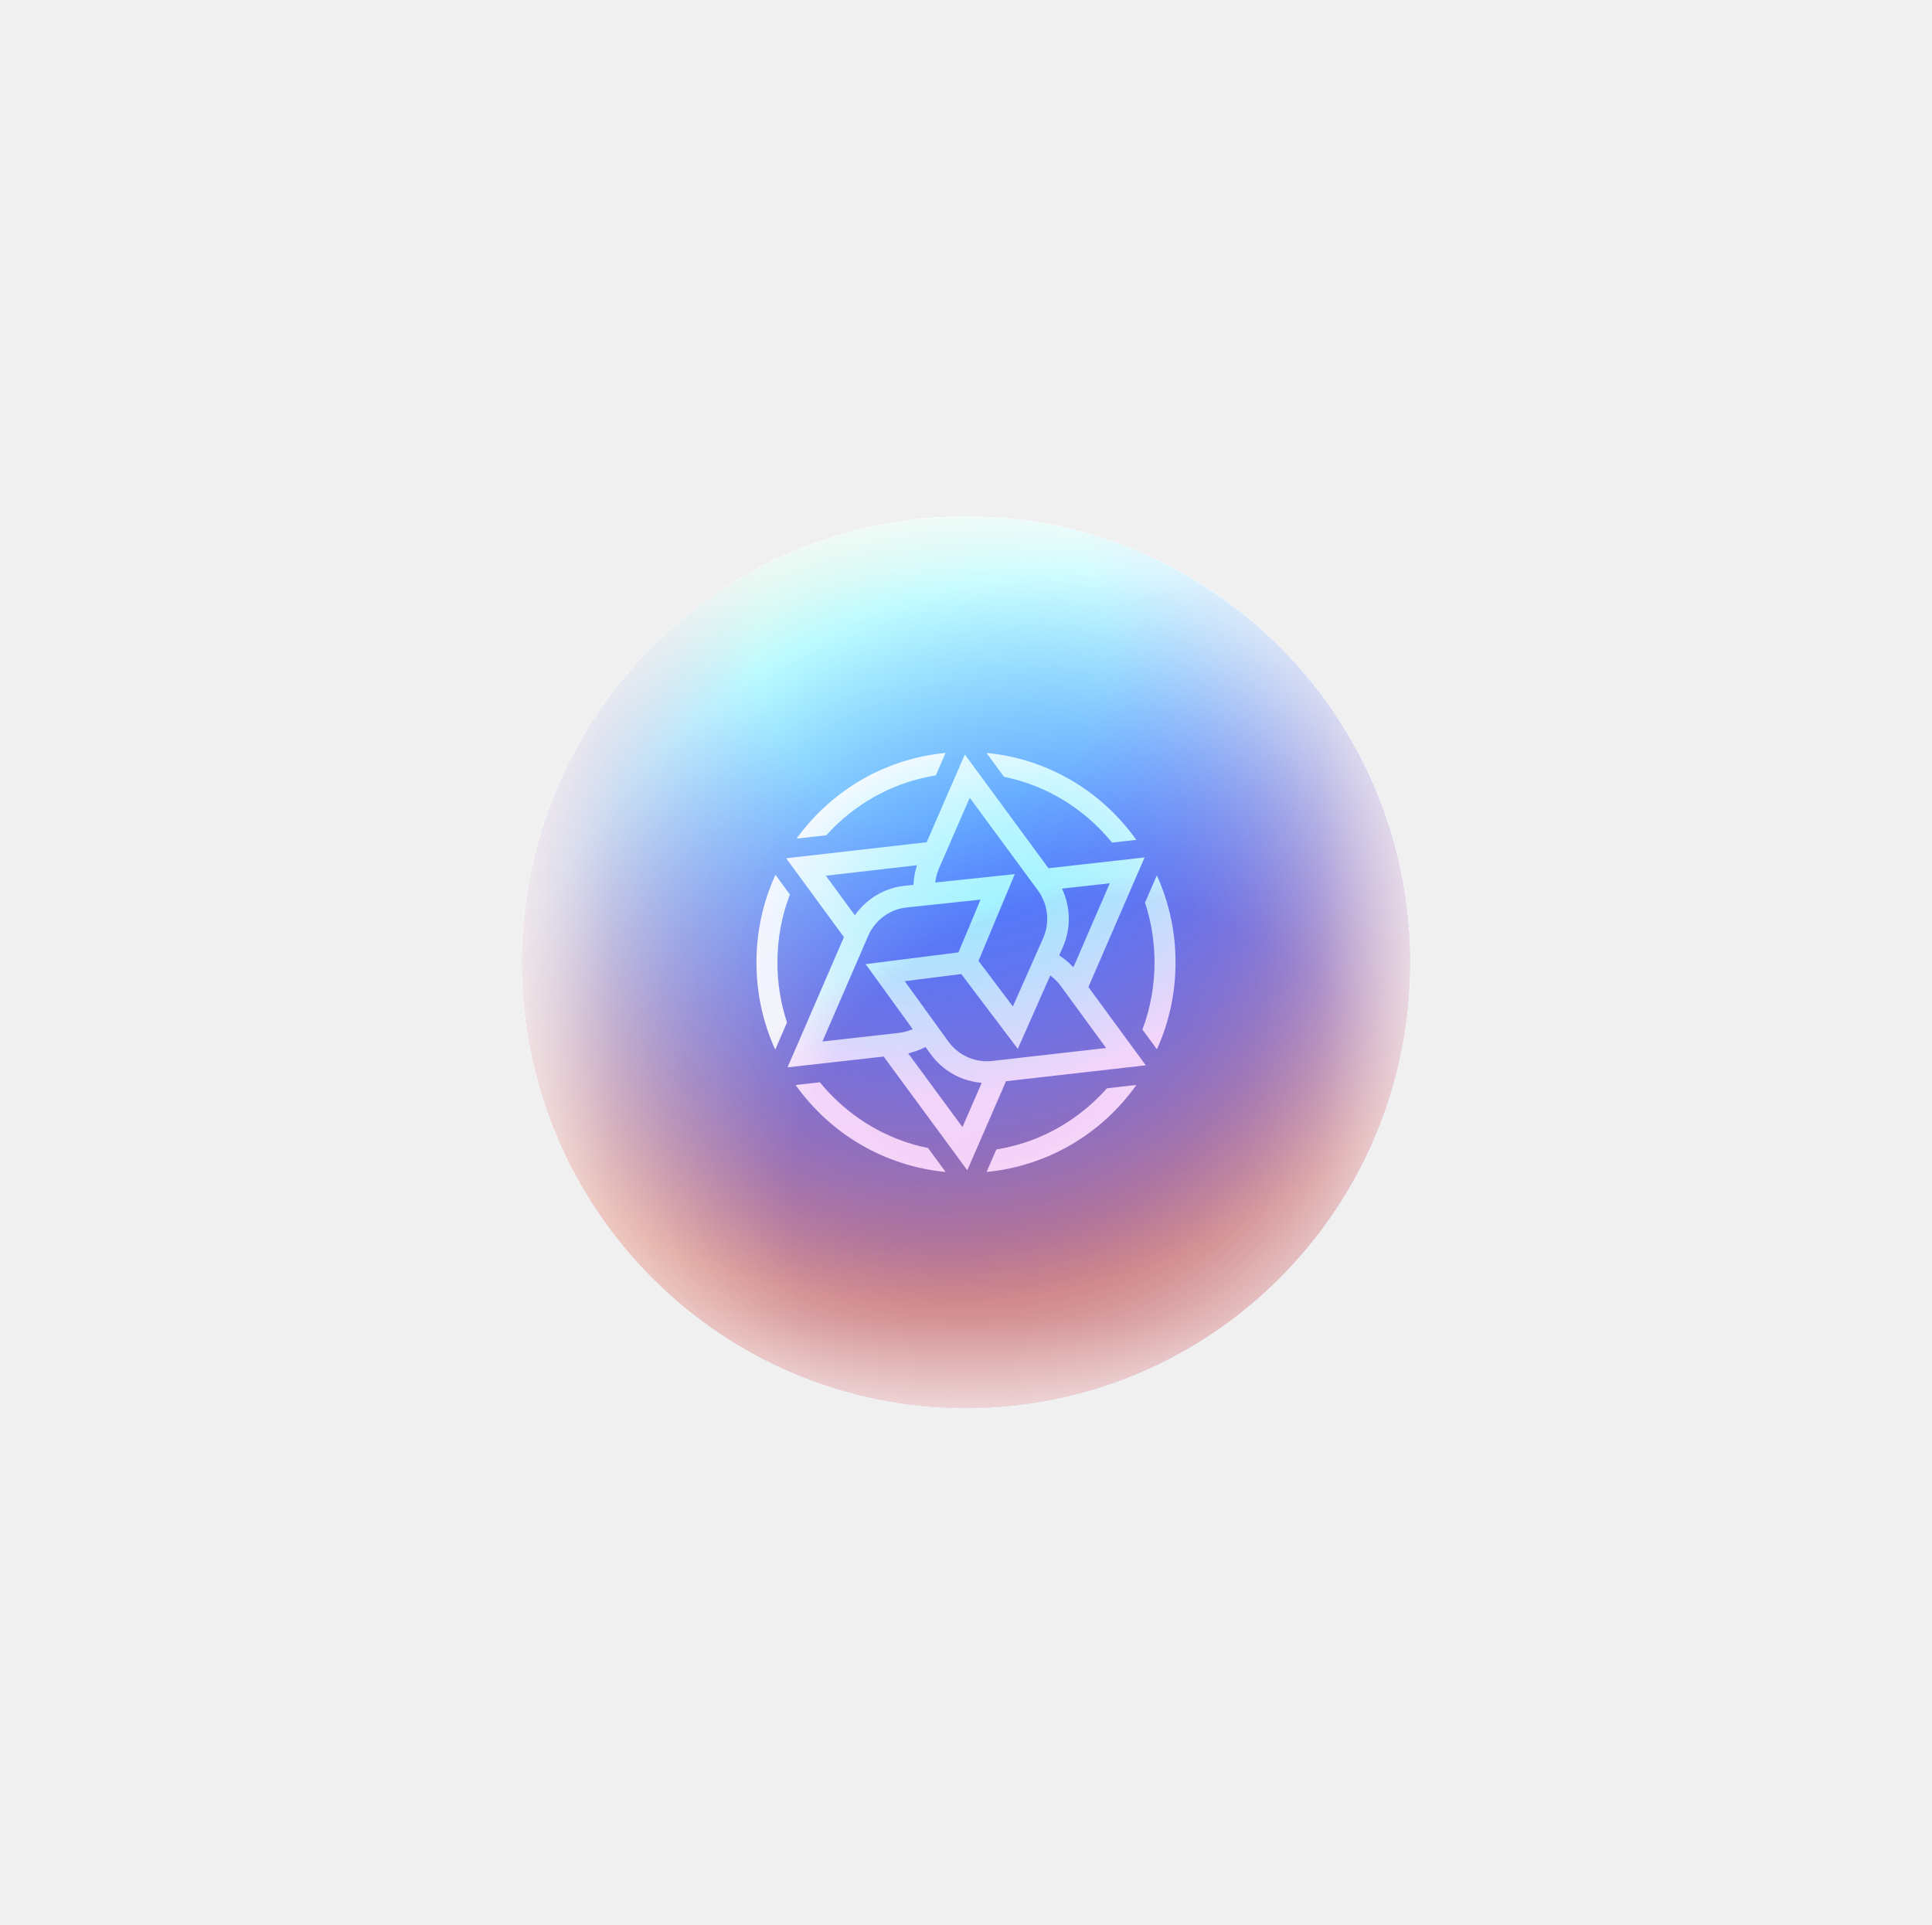
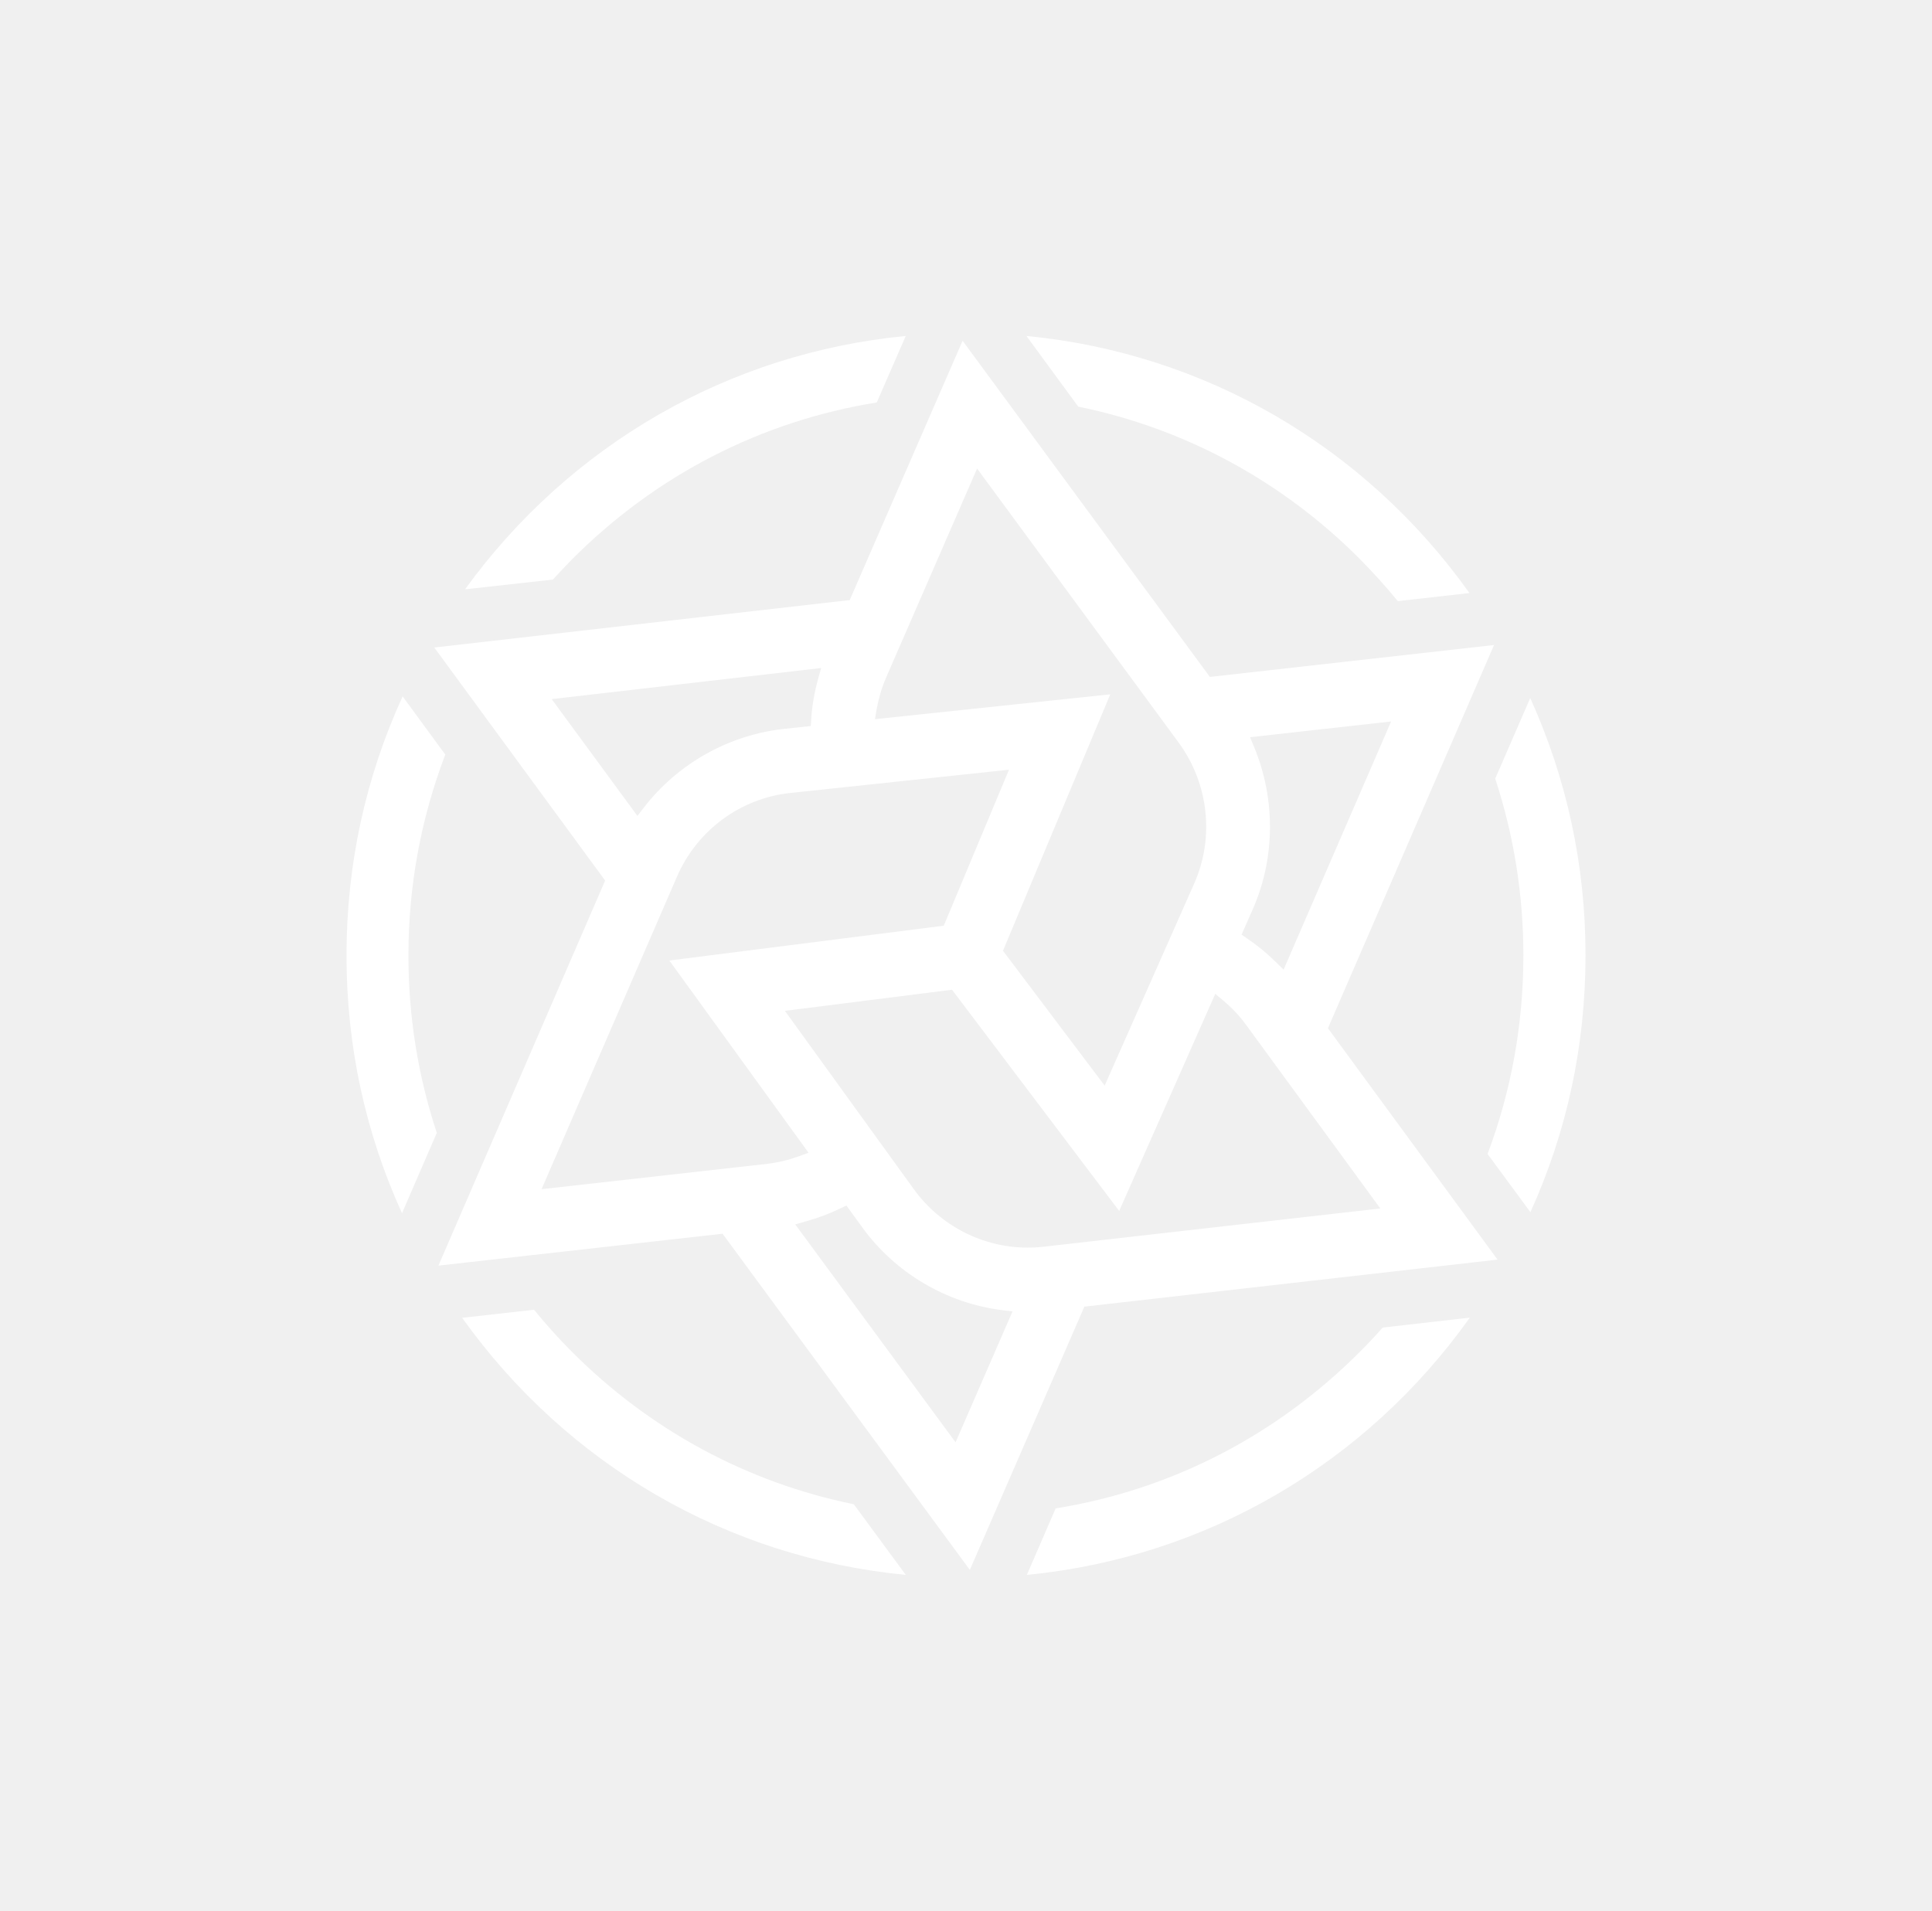
- <svg xmlns="http://www.w3.org/2000/svg" width="272" height="271" viewBox="0 0 272 271" fill="none">
-   <g filter="url(#filter0_i-618071)">
-     <path d="M135.997 198.269C170.536 198.269 198.536 170.167 198.536 135.5C198.536 100.834 170.536 72.731 135.997 72.731C101.458 72.731 73.459 100.834 73.459 135.5C73.459 170.167 101.458 198.269 135.997 198.269Z" fill="url(#paint0_radial-671473)" />
-     <path d="M135.997 198.269C170.536 198.269 198.536 170.167 198.536 135.5C198.536 100.834 170.536 72.731 135.997 72.731C101.458 72.731 73.459 100.834 73.459 135.5C73.459 170.167 101.458 198.269 135.997 198.269Z" fill="url(#paint1_radial-416261)" />
-   </g>
-   <g style="mix-blend-mode:overlay" opacity="0.9">
-     <path d="M124.406 148.753L110.875 150.272L118.814 131.934L110.678 120.836L130.461 118.577L135.836 106.227L147.611 122.237L161.142 120.718L153.233 138.967L161.31 149.986L141.635 152.225L136.181 164.763L124.406 148.753ZM130.027 147.54C129.505 147.796 128.952 148.003 128.38 148.161L127.867 148.309L135.501 158.687L138.213 152.452L137.72 152.393C135.057 152.058 132.631 150.617 131.063 148.457L130.303 147.411L130.027 147.54ZM127.374 138.139L133.528 146.652C134.781 148.378 136.803 149.414 138.933 149.414C139.179 149.414 139.426 149.404 139.672 149.374L155.728 147.549L149.337 138.81C149.022 138.375 148.657 137.991 148.243 137.646L147.868 137.33L143.292 147.668L135.333 137.133L127.374 138.139ZM127.65 127.761C125.264 128.008 123.193 129.537 122.236 131.747L115.786 146.632L126.497 145.429C127.029 145.369 127.552 145.241 128.045 145.064L128.499 144.896L121.871 135.742L134.939 134.084L138.045 126.656L127.65 127.761ZM137.759 135.278L142.601 141.7L145.56 135.022L146.862 132.082C147.838 129.882 147.552 127.317 146.132 125.374L136.526 112.313L132.207 122.237C131.99 122.73 131.842 123.243 131.743 123.766L131.664 124.249L142.868 123.066L137.759 135.278ZM149.525 125.108L149.712 125.561C150.748 128.047 150.728 130.878 149.643 133.325L149.12 134.509L149.377 134.686C149.86 135.012 150.314 135.387 150.738 135.801L151.122 136.176L156.241 124.358L149.525 125.108ZM116.27 123.293L120.352 128.856L120.648 128.471C122.276 126.36 124.702 124.999 127.325 124.713L128.607 124.575L128.627 124.259C128.666 123.618 128.775 122.977 128.952 122.346L129.1 121.813L116.27 123.293Z" fill="white" />
-     <path d="M133.134 165C124.633 164.181 117.01 159.762 112.01 152.758L115.432 152.373C115.994 153.064 116.596 153.734 117.217 154.356C120.925 158.085 125.57 160.6 130.659 161.636L133.134 165Z" fill="white" />
-     <path d="M140.269 161.834C145.782 160.946 150.782 158.361 154.767 154.366C155.122 154.011 155.487 153.627 155.842 153.222L159.994 152.749C155.013 159.743 147.39 164.172 138.898 165L140.269 161.834Z" fill="white" />
-     <path d="M160.836 144.954C161.97 141.946 162.542 138.759 162.542 135.494C162.542 132.614 162.088 129.783 161.201 127.08L162.868 123.242C164.613 127.1 165.501 131.213 165.501 135.494C165.501 139.766 164.623 143.879 162.877 147.726L160.836 144.954Z" fill="white" />
-     <path d="M109.143 147.776C107.388 143.919 106.5 139.786 106.5 135.505C106.5 131.194 107.397 127.041 109.173 123.164L111.204 125.936C110.041 128.984 109.449 132.2 109.449 135.505C109.449 138.395 109.902 141.236 110.8 143.949L109.143 147.776Z" fill="white" />
-     <path d="M112.145 118.064C117.135 111.179 124.709 106.809 133.131 106L131.75 109.167C126.238 110.054 121.218 112.639 117.233 116.644C116.938 116.95 116.632 117.265 116.326 117.601L112.145 118.064Z" fill="white" />
-     <path d="M156.562 118.627C155.99 117.926 155.388 117.265 154.767 116.634C151.068 112.915 146.423 110.4 141.344 109.364L138.879 106C147.36 106.819 154.984 111.238 159.974 118.242L156.562 118.627Z" fill="white" />
-   </g>
-   <defs>
-     <filter id="filter0_i-618071" x="73.459" y="72.731" width="125.077" height="125.538" filterUnits="userSpaceOnUse" color-interpolation-filters="sRGB">
-       <feFlood flood-opacity="0" result="BackgroundImageFix" />
-       <feBlend mode="normal" in="SourceGraphic" in2="BackgroundImageFix" result="shape" />
-       <feColorMatrix in="SourceAlpha" type="matrix" values="0 0 0 0 0 0 0 0 0 0 0 0 0 0 0 0 0 0 127 0" result="hardAlpha" />
-       <feOffset />
-       <feGaussianBlur stdDeviation="13.321" />
-       <feComposite in2="hardAlpha" operator="arithmetic" k2="-1" k3="1" />
-       <feColorMatrix type="matrix" values="0 0 0 0 1 0 0 0 0 1 0 0 0 0 1 0 0 0 1 0" />
-       <feBlend mode="hard-light" in2="shape" result="effect1_innerShadow" />
-     </filter>
-     <radialGradient id="paint0_radial-671473" cx="0" cy="0" r="1" gradientUnits="userSpaceOnUse" gradientTransform="translate(155.752 170.864) rotate(-108.646) scale(117.774 117.429)">
-       <stop offset="0.378" stop-color="#4584FF" />
-       <stop offset="0.767" stop-color="#ACFAFF" />
-       <stop offset="1" stop-color="#FFE9BF" />
-     </radialGradient>
-     <radialGradient id="paint1_radial-416261" cx="0" cy="0" r="1" gradientUnits="userSpaceOnUse" gradientTransform="translate(130.869 90.9991) rotate(86.4582) scale(102.462 102.088)">
-       <stop offset="0.245" stop-color="#A431FF" stop-opacity="0" />
-       <stop offset="0.904" stop-color="#FF6939" stop-opacity="0.7" />
-     </radialGradient>
-   </defs>
+ <svg xmlns="http://www.w3.org/2000/svg" width="92" height="91" viewBox="0 0 92 91" fill="none">
+   <path d="M34.408 58.753L20.877 60.272L28.816 41.934L20.68 30.836L40.463 28.577L45.838 16.227L57.613 32.237L71.144 30.718L63.235 48.967L71.312 59.986L51.637 62.225L46.183 74.763L34.408 58.753ZM40.029 57.54C39.507 57.796 38.954 58.003 38.382 58.161L37.869 58.309L45.503 68.686L48.215 62.452L47.722 62.393C45.059 62.058 42.633 60.617 41.065 58.457L40.305 57.411L40.029 57.54ZM37.376 48.139L43.53 56.652C44.783 58.378 46.804 59.414 48.935 59.414C49.181 59.414 49.428 59.404 49.674 59.374L65.73 57.55L59.339 48.809C59.024 48.376 58.659 47.991 58.245 47.645L57.87 47.33L53.294 57.668L45.335 47.133L37.376 48.139ZM37.652 37.761C35.266 38.008 33.195 39.537 32.238 41.746L25.788 56.632L36.498 55.429C37.031 55.369 37.554 55.241 38.047 55.064L38.501 54.896L31.873 45.742L44.941 44.084L48.047 36.656L37.652 37.761ZM47.761 45.278L52.603 51.7L55.562 45.022L56.864 42.082C57.84 39.882 57.554 37.317 56.134 35.374L46.528 22.313L42.209 32.237C41.992 32.73 41.844 33.243 41.745 33.766L41.666 34.249L52.87 33.066L47.761 45.278ZM59.527 35.108L59.714 35.562C60.749 38.047 60.73 40.878 59.645 43.325L59.122 44.509L59.379 44.686C59.862 45.012 60.316 45.386 60.74 45.801L61.124 46.176L66.243 34.358L59.527 35.108ZM26.271 33.293L30.354 38.856L30.65 38.471C32.278 36.361 34.704 34.999 37.327 34.713L38.609 34.575L38.629 34.259C38.668 33.618 38.777 32.977 38.954 32.346L39.102 31.813L26.271 33.293Z" fill="white" />
+   <path d="M43.133 75C34.631 74.181 27.008 69.762 22.008 62.758L25.43 62.373C25.992 63.064 26.594 63.734 27.215 64.356C30.923 68.085 35.568 70.6 40.657 71.636L43.133 75Z" fill="white" />
+   <path d="M50.269 71.834C55.782 70.946 60.782 68.362 64.767 64.366C65.122 64.011 65.487 63.627 65.842 63.222L69.993 62.749C65.013 69.743 57.39 74.172 48.898 75L50.269 71.834Z" fill="white" />
+   <path d="M70.836 54.954C71.97 51.946 72.542 48.759 72.542 45.494C72.542 42.614 72.088 39.783 71.201 37.08L72.868 33.242C74.613 37.099 75.501 41.213 75.501 45.494C75.501 49.766 74.623 53.879 72.877 57.726L70.836 54.954Z" fill="white" />
+   <path d="M19.143 57.776C17.388 53.919 16.5 49.786 16.5 45.505C16.5 41.194 17.398 37.041 19.173 33.164L21.204 35.936C20.041 38.984 19.449 42.2 19.449 45.505C19.449 48.395 19.902 51.236 20.8 53.949L19.143 57.776Z" fill="white" />
+   <path d="M22.145 28.064C27.135 21.179 34.709 16.809 43.131 16L41.75 19.166C36.237 20.054 31.218 22.639 27.233 26.644C26.938 26.95 26.632 27.265 26.326 27.601L22.145 28.064Z" fill="white" />
+   <path d="M66.562 28.627C65.99 27.926 65.388 27.265 64.767 26.634C61.069 22.915 56.423 20.4 51.344 19.364L48.879 16C57.36 16.819 64.984 21.238 69.974 28.242L66.562 28.627Z" fill="white" />
</svg>
